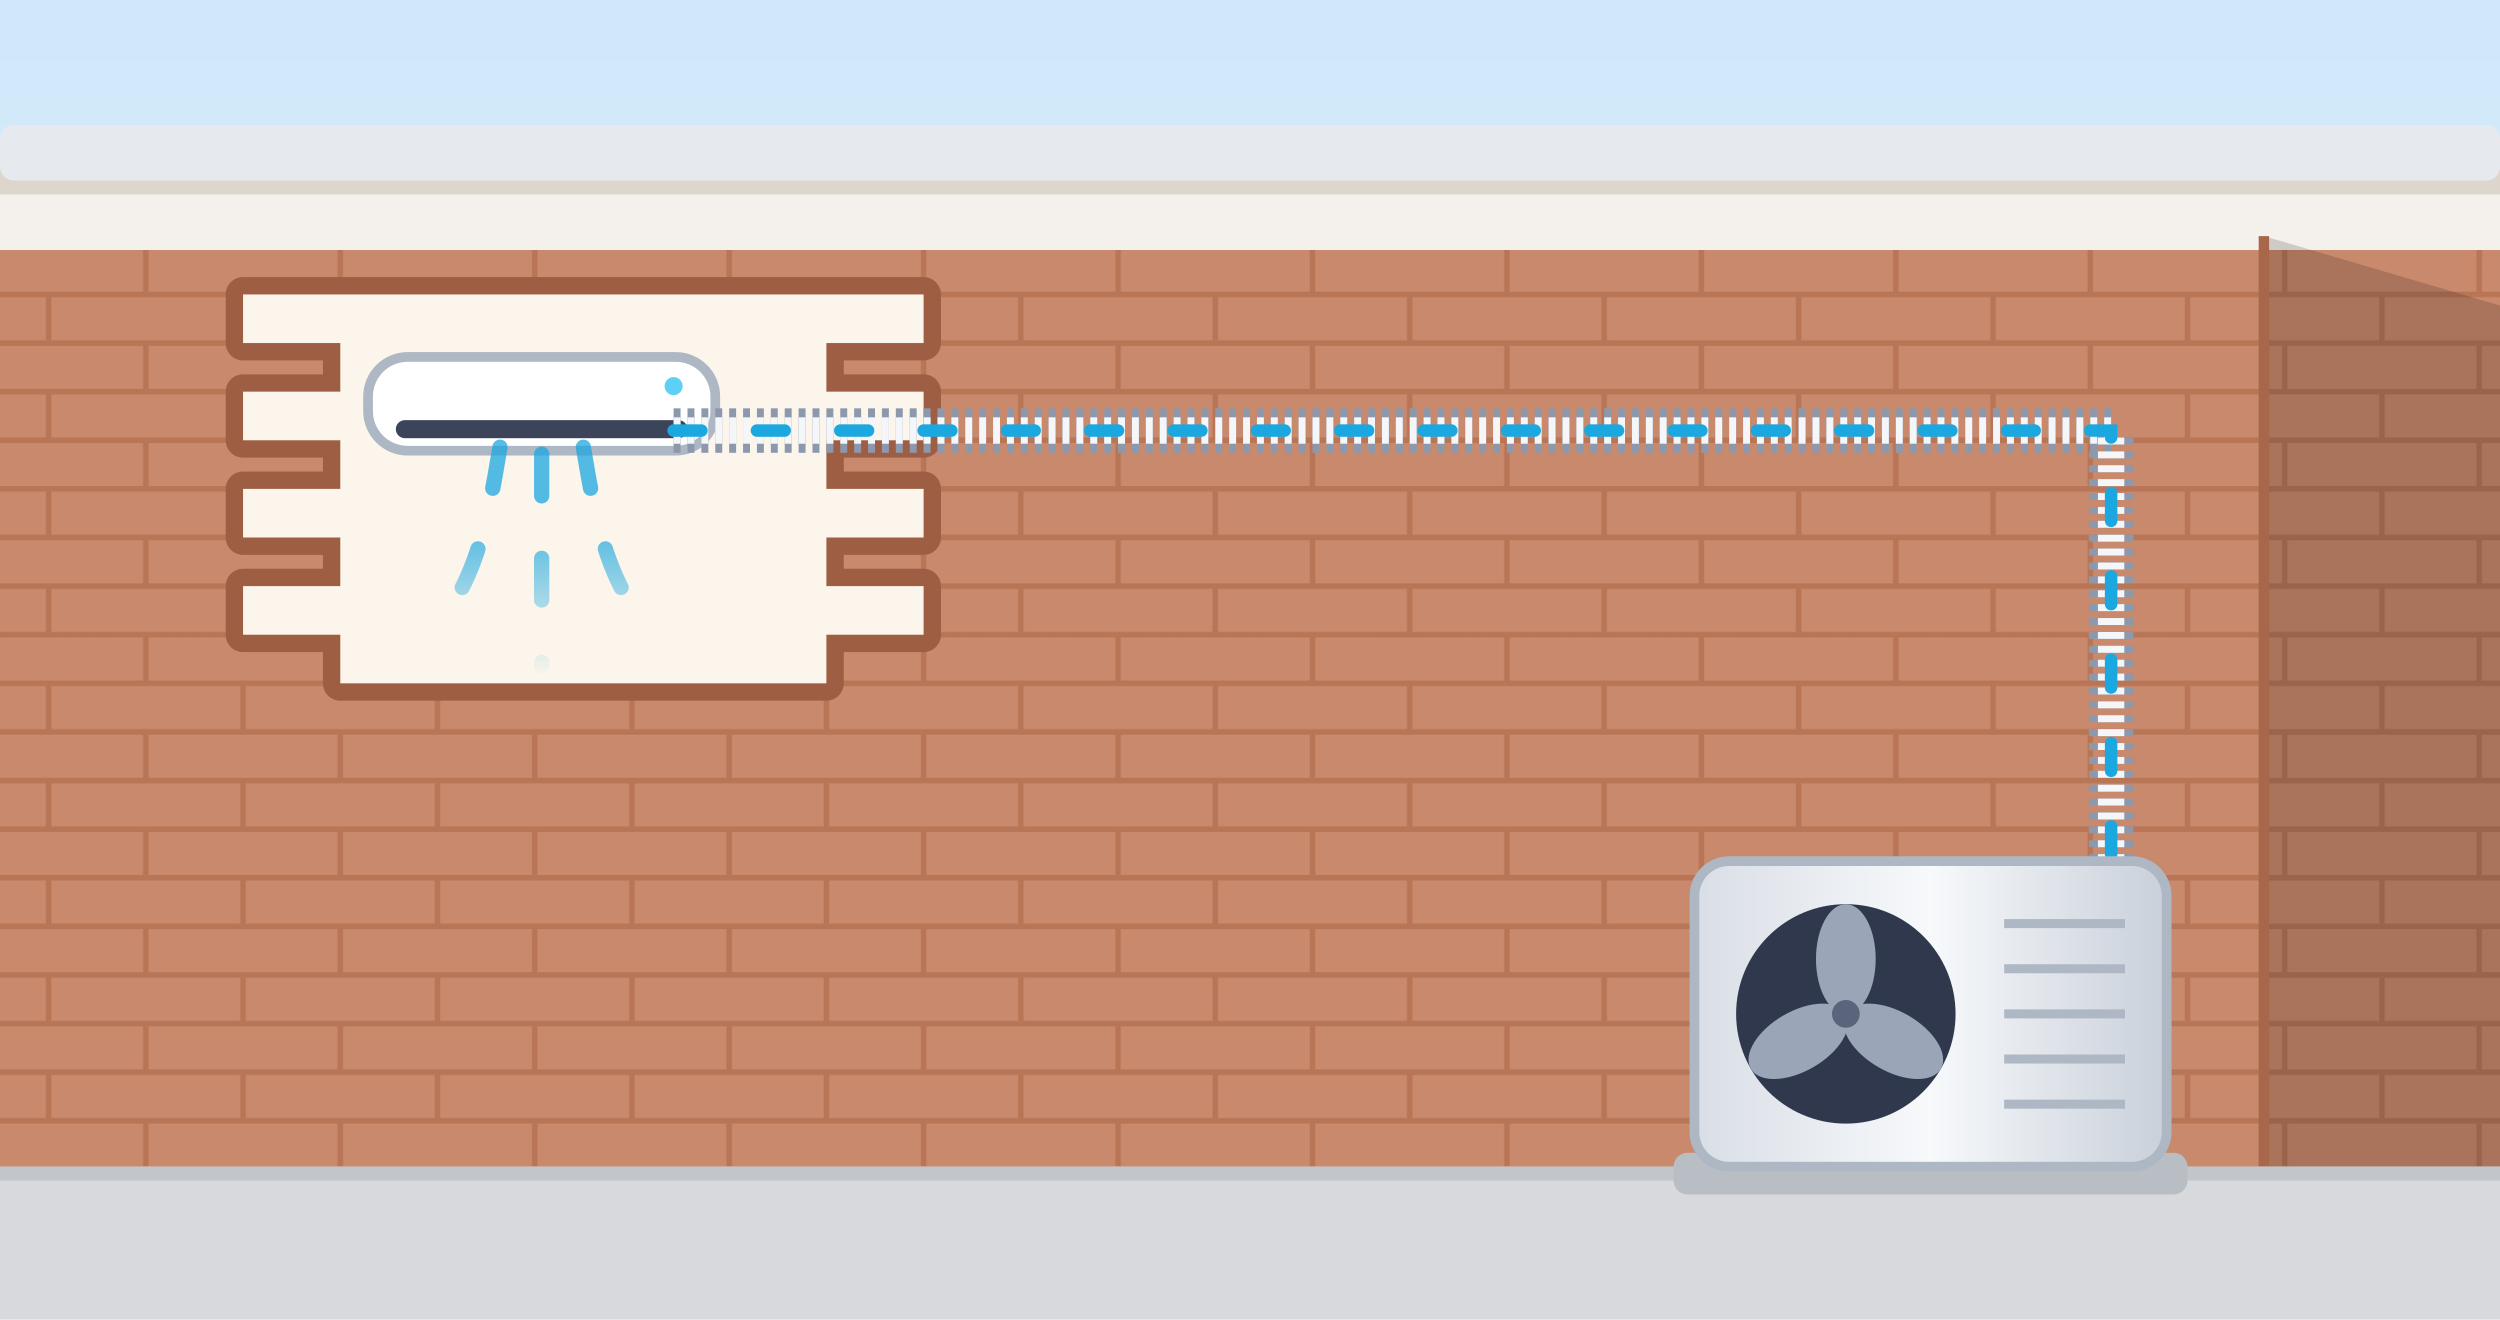
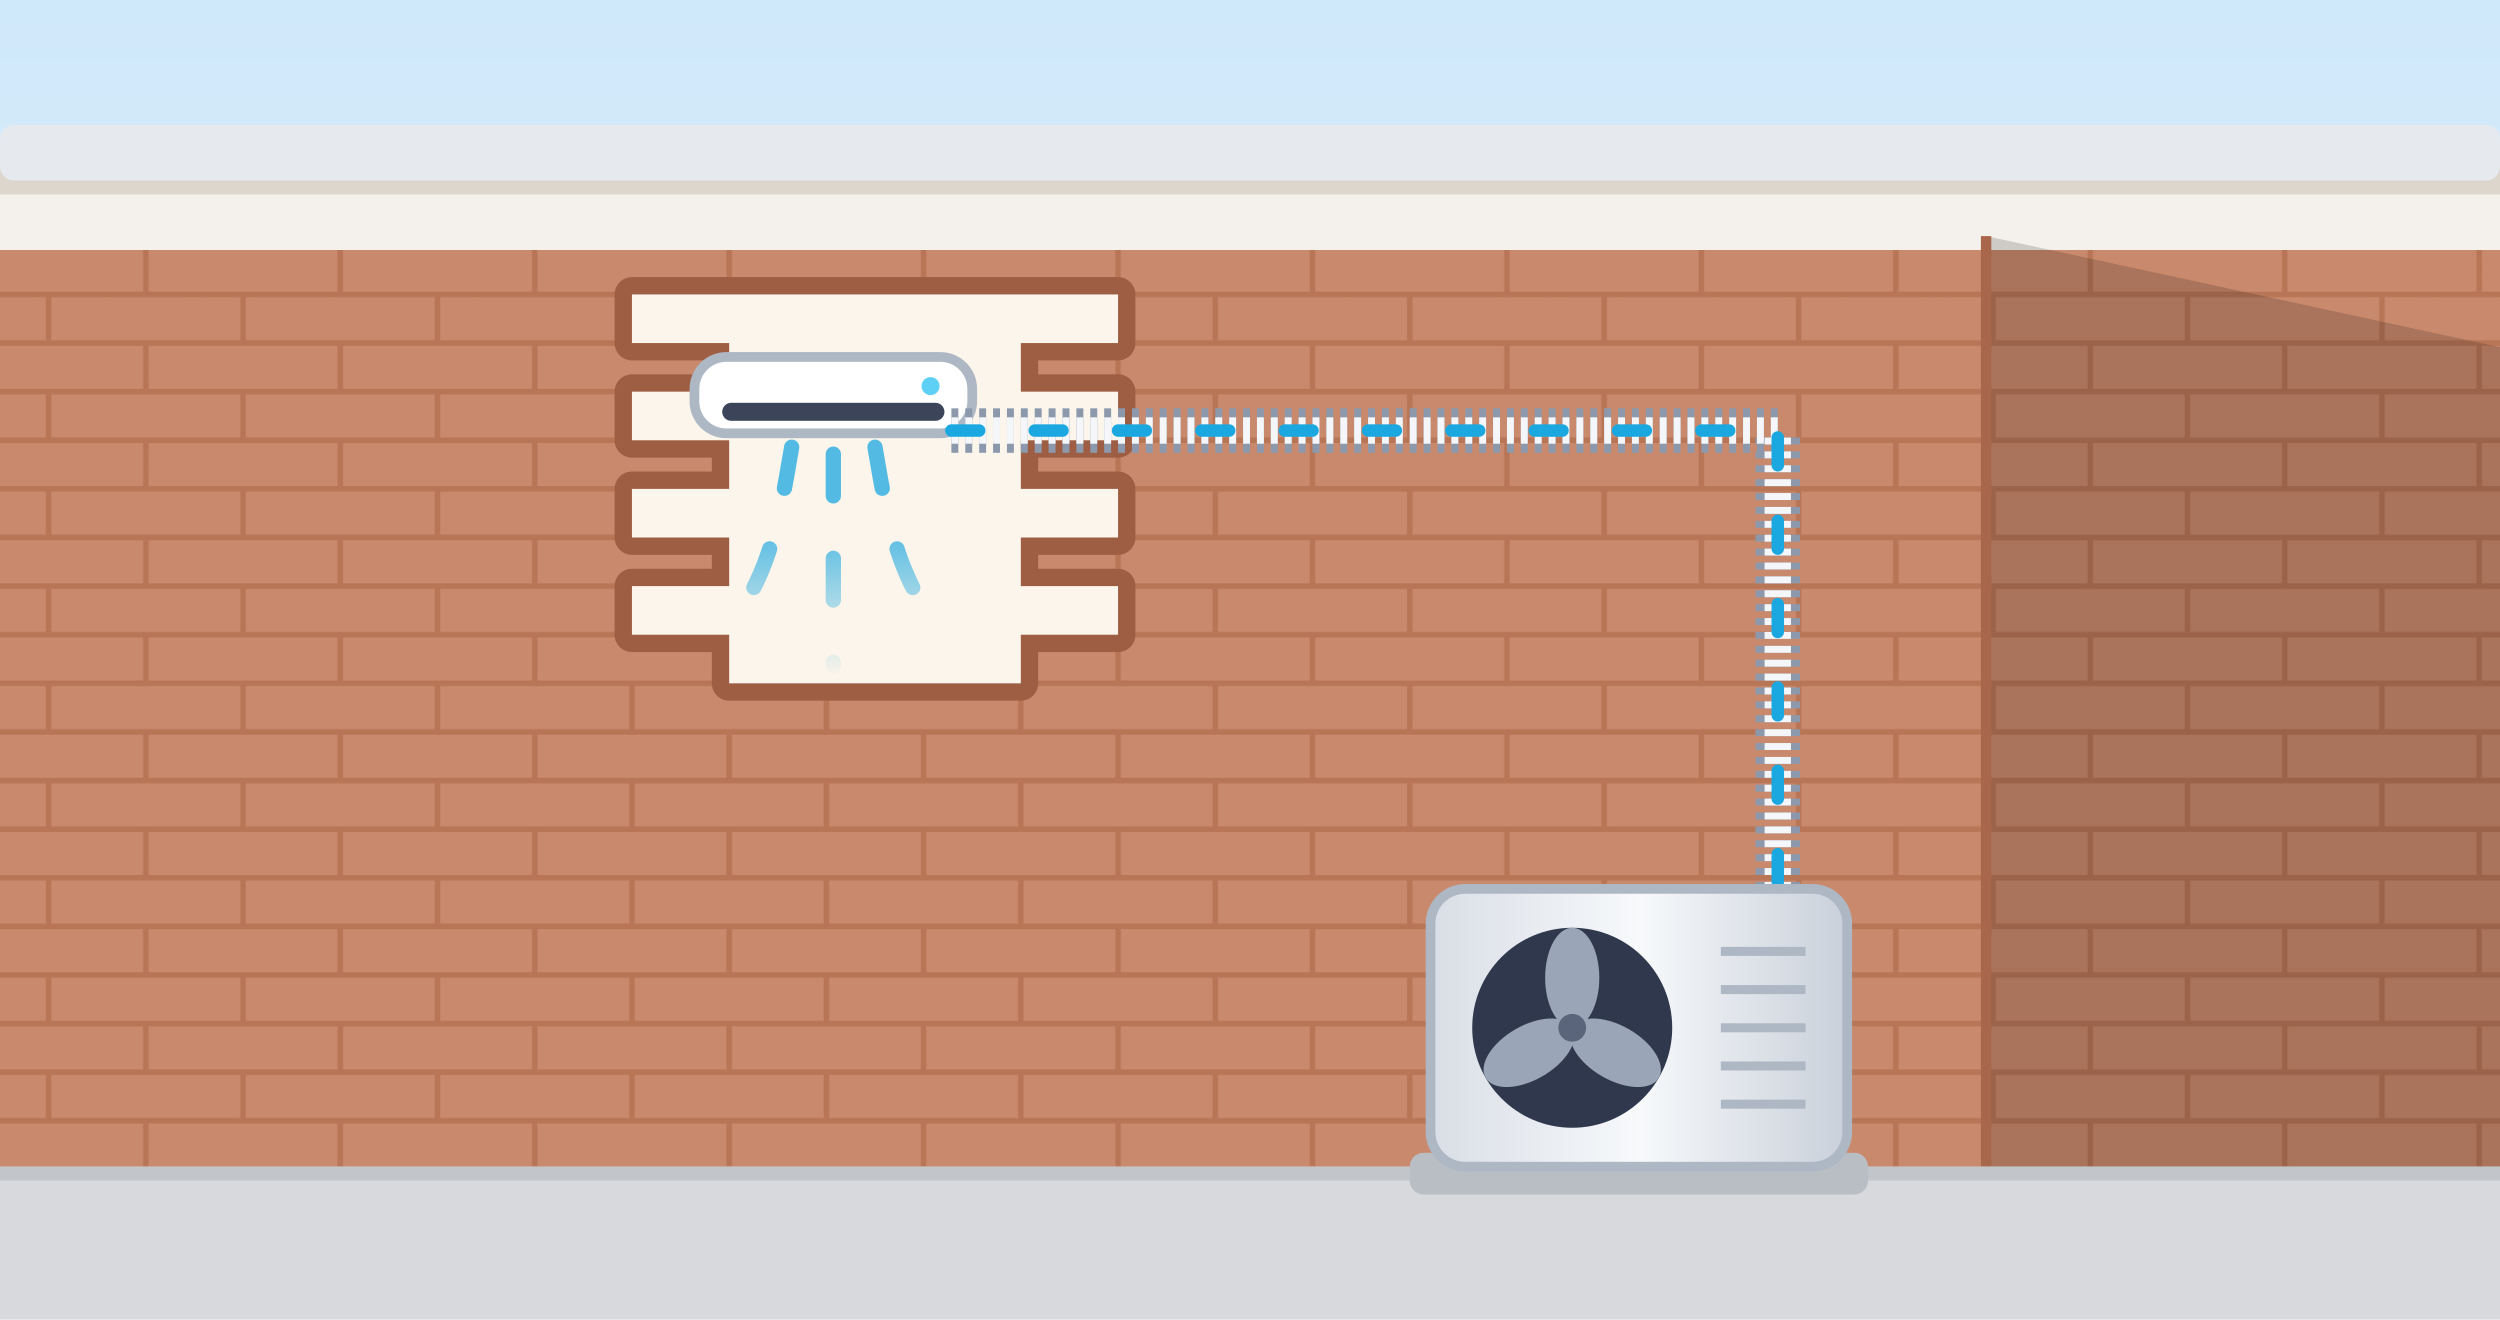
<svg xmlns="http://www.w3.org/2000/svg" viewBox="0 0 360 190" role="img" aria-label="The outdoor unit further along the wall, the pipe run along the brick to it">
  <style>.f{animation:pop .5s cubic-bezier(.2,.9,.25,1.25) both;transform-box:fill-box;transform-origin:50% 100%}@keyframes pop{from{transform:scale(0);opacity:0}to{transform:scale(1);opacity:1}}.a{fill:none;stroke:#1BA7E0;stroke-width:2.2;stroke-linecap:round;stroke-dasharray:6 9;opacity:.75;animation:flow 1.5s linear infinite,show .5s .7s both}@keyframes flow{to{stroke-dashoffset:-30}}@keyframes show{from{opacity:0}}.p{fill:none;stroke-linejoin:round;stroke-dasharray:1;animation:draw 1s .5s linear both}@keyframes draw{from{stroke-dashoffset:1}}.w{fill:none;stroke:#1BA7E0;stroke-width:1.8;stroke-linecap:round;stroke-dasharray:4 8;animation:run 1s linear infinite,show .4s 1.5s both}@keyframes run{to{stroke-dashoffset:-24}}.fan{animation:spin 2.4s linear infinite;transform-box:fill-box;transform-origin:center}@keyframes spin{to{transform:rotate(360deg)}}@media (prefers-reduced-motion:reduce){.f,.a,.p,.w,.fan{animation:none}}</style>
  <defs>
    <linearGradient id="s" x1="0" y1="0" x2="0" y2="1">
      <stop offset="0" stop-color="#CFE8FA" />
      <stop offset="1" stop-color="#F2F8FD" />
    </linearGradient>
    <pattern id="b" width="28" height="14" patternUnits="userSpaceOnUse">
      <rect width="28" height="14" fill="#C9896C" />
      <path d="M0 .4H28M0 7.4H28M7 .4V7.4M21 7.4V14" stroke="#B87657" stroke-width=".8" />
    </pattern>
    <linearGradient id="t" x1="0" y1="0" x2="1" y2="0">
      <stop offset="0" stop-color="#D9DEE6" />
      <stop offset=".5" stop-color="#F7F9FB" />
      <stop offset="1" stop-color="#C9D0DA" />
    </linearGradient>
  </defs>
  <rect width="360" height="190" fill="url(#s)" />
  <rect y="34" width="360" height="140" fill="url(#b)" />
  <rect y="26" width="360" height="10" fill="#F4F1EC" />
  <rect y="24" width="360" height="4" fill="#DCD6CC" />
  <rect y="18" width="360" height="8" rx="2" fill="#E6E9EE" />
-   <path d="M326 34 L360 44 V174 H326Z" fill="#000" opacity=".16" />
-   <line x1="326" y1="34" x2="326" y2="174" stroke="#A8664A" stroke-width="1.5" />
+   <path d="M286 34 L360 50 V174 H286Z" fill="#000" opacity=".16" />
+   <line x1="286" y1="34" x2="286" y2="174" stroke="#A8664A" stroke-width="1.5" />
  <rect y="168" width="360" height="22" fill="#D7D9DC" />
  <rect y="168" width="360" height="2" fill="#C2C6CB" />
-   <path d="M35 42.4 L35 49.4 L49 49.4 L49 56.4 L35 56.4 L35 63.4 L49 63.4 L49 70.4 L35 70.4 L35 77.4 L49 77.4 L49 84.4 L35 84.4 L35 91.4 L49 91.4 L49 98.4 L119 98.4 L119 91.4 L133 91.4 L133 84.4 L119 84.4 L119 77.4 L133 77.4 L133 70.4 L119 70.4 L119 63.4 L133 63.4 L133 56.4 L119 56.4 L119 49.4 L133 49.4 L133 42.4Z" fill="#9E5E43" stroke="#9E5E43" stroke-width="5" stroke-linejoin="round" />
-   <path d="M35 42.4 L35 49.4 L49 49.4 L49 56.4 L35 56.4 L35 63.4 L49 63.4 L49 70.4 L35 70.4 L35 77.4 L49 77.4 L49 84.4 L35 84.4 L35 91.4 L49 91.4 L49 98.4 L119 98.4 L119 91.4 L133 91.4 L133 84.4 L119 84.4 L119 77.4 L133 77.4 L133 70.4 L119 70.4 L119 63.4 L133 63.4 L133 56.4 L119 56.4 L119 49.4 L133 49.4 L133 42.4Z" fill="#FBF5EB" />
+   <path d="M91 42.4 L91 49.4 L105 49.4 L105 56.4 L91 56.4 L91 63.4 L105 63.4 L105 70.4 L91 70.4 L91 77.4 L105 77.4 L105 84.4 L91 84.4 L91 91.4 L105 91.4 L105 98.4 L147 98.4 L147 91.4 L161 91.4 L161 84.4 L147 84.4 L147 77.4 L161 77.4 L161 70.4 L147 70.4 L147 63.4 L161 63.4 L161 56.4 L147 56.4 L147 49.4 L161 49.4 L161 42.4Z" fill="#9E5E43" stroke="#9E5E43" stroke-width="5" stroke-linejoin="round" />
+   <path d="M91 42.4 L91 49.4 L105 49.4 L105 56.4 L91 56.4 L91 63.4 L105 63.4 L105 70.4 L91 70.4 L91 77.4 L105 77.4 L105 84.4 L91 84.4 L91 91.4 L105 91.4 L105 98.4 L147 98.4 L147 91.4 L161 91.4 L161 84.4 L147 84.4 L147 77.4 L161 77.4 L161 70.4 L147 70.4 L147 63.4 L161 63.4 L161 56.4 L147 56.4 L147 49.4 L161 49.4 L161 42.4Z" fill="#FBF5EB" />
  <g class="f" style="animation-delay:0.1s">
-     <rect x="53" y="51.4" width="50" height="13.5" rx="5.7" fill="#fff" stroke="#AEB7C4" stroke-width="1.4" />
-     <rect x="57" y="60.5" width="42" height="2.6" rx="1.3" fill="#3B4458" />
-     <circle cx="97" cy="55.6" r="1.3" fill="#5FD0F5" />
+     <rect x="100" y="51.4" width="40" height="11" rx="4.6" fill="#fff" stroke="#AEB7C4" stroke-width="1.4" />
+     <rect x="104" y="58" width="32" height="2.6" rx="1.3" fill="#3B4458" />
+     <circle cx="134" cy="55.6" r="1.3" fill="#5FD0F5" />
  </g>
  <linearGradient id="fa" gradientUnits="userSpaceOnUse" x1="0" y1="64.4" x2="0" y2="97.4">
    <stop offset=".35" stop-color="#fff" />
    <stop offset="1" stop-color="#fff" stop-opacity="0" />
  </linearGradient>
  <mask id="fm" maskUnits="userSpaceOnUse" x="0" y="0" width="360" height="190">
-     <rect x="54" y="62.4" width="48" height="37" fill="url(#fa)" />
+     <rect x="96" y="62.4" width="48" height="37" fill="url(#fa)" />
  </mask>
  <g mask="url(#fm)">
-     <path class="a" d="M72 64.4C70 76.4 68.4 83.9 62 91.4" />
-     <path class="a" d="M78 65.4C78 77.9 78 85.4 78 95.9" />
-     <path class="a" d="M84 64.4C86 76.4 87.6 83.9 94 91.4" />
+     <path class="a" d="M114 64.4C112 76.4 110.4 83.9 104 91.4" />
+     <path class="a" d="M120 65.4C120 77.9 120 85.4 120 95.9" />
+     <path class="a" d="M126 64.4C128 76.4 129.6 83.9 136 91.4" />
  </g>
-   <path class="p" style="animation-duration:2.5s" d="M97 62 H304 V126" pathLength="1" stroke="#8C99AD" stroke-width="6.4" />
-   <path class="p" style="animation-duration:2.5s" d="M97 62 H304 V126" pathLength="1" stroke="#F4F6F9" stroke-width="3.8" />
-   <path class="w" style="animation-delay:0s,3s" d="M97 62 H304 V126" />
+   <path class="p" style="animation-duration:1.7s" d="M137 62 H256 V128" pathLength="1" stroke="#8C99AD" stroke-width="6.4" />
+   <path class="p" style="animation-duration:1.7s" d="M137 62 H256 V128" pathLength="1" stroke="#F4F6F9" stroke-width="3.8" />
+   <path class="w" style="animation-delay:0s,2.2s" d="M137 62 H256 V128" />
  <g class="f" style="animation-delay:0.3s">
-     <rect x="241" y="166" width="74" height="6" rx="2" fill="#B9BEC5" />
-     <rect x="244" y="124" width="68" height="44" rx="5" fill="url(#t)" stroke="#AEB7C4" stroke-width="1.4" />
-     <circle cx="265.8" cy="146" r="15.8" fill="#30384E" />
+     <rect x="203" y="166" width="66" height="6" rx="2" fill="#B9BEC5" />
+     <rect x="206" y="128" width="60" height="40" rx="5" fill="url(#t)" stroke="#AEB7C4" stroke-width="1.4" />
+     <circle cx="226.4" cy="148" r="14.4" fill="#30384E" />
    <g class="fan" fill="#9AA6B8">
-       <circle cx="265.8" cy="146" r="14.8" fill-opacity="0" />
-       <ellipse cx="265.8" cy="138.1" rx="4.3" ry="7.9" transform="rotate(0 265.8 146)" />
-       <ellipse cx="265.8" cy="138.1" rx="4.3" ry="7.9" transform="rotate(120 265.8 146)" />
-       <ellipse cx="265.8" cy="138.1" rx="4.3" ry="7.9" transform="rotate(240 265.8 146)" />
+       <circle cx="226.4" cy="148" r="13.4" fill-opacity="0" />
+       <ellipse cx="226.4" cy="140.8" rx="3.9" ry="7.2" transform="rotate(0 226.4 148)" />
+       <ellipse cx="226.4" cy="140.8" rx="3.9" ry="7.2" transform="rotate(120 226.4 148)" />
+       <ellipse cx="226.4" cy="140.8" rx="3.9" ry="7.2" transform="rotate(240 226.4 148)" />
    </g>
-     <circle cx="265.8" cy="146" r="2" fill="#5A647A" />
+     <circle cx="226.4" cy="148" r="2" fill="#5A647A" />
    <g stroke="#AEB7C4" stroke-width="1.3">
-       <line x1="288.6" y1="133" x2="306" y2="133" />
-       <line x1="288.6" y1="139.5" x2="306" y2="139.5" />
-       <line x1="288.6" y1="146" x2="306" y2="146" />
-       <line x1="288.6" y1="152.5" x2="306" y2="152.5" />
-       <line x1="288.6" y1="159" x2="306" y2="159" />
+       <line x1="247.8" y1="137" x2="260" y2="137" />
+       <line x1="247.8" y1="142.5" x2="260" y2="142.5" />
+       <line x1="247.8" y1="148" x2="260" y2="148" />
+       <line x1="247.8" y1="153.5" x2="260" y2="153.5" />
+       <line x1="247.8" y1="159" x2="260" y2="159" />
    </g>
  </g>
</svg>
